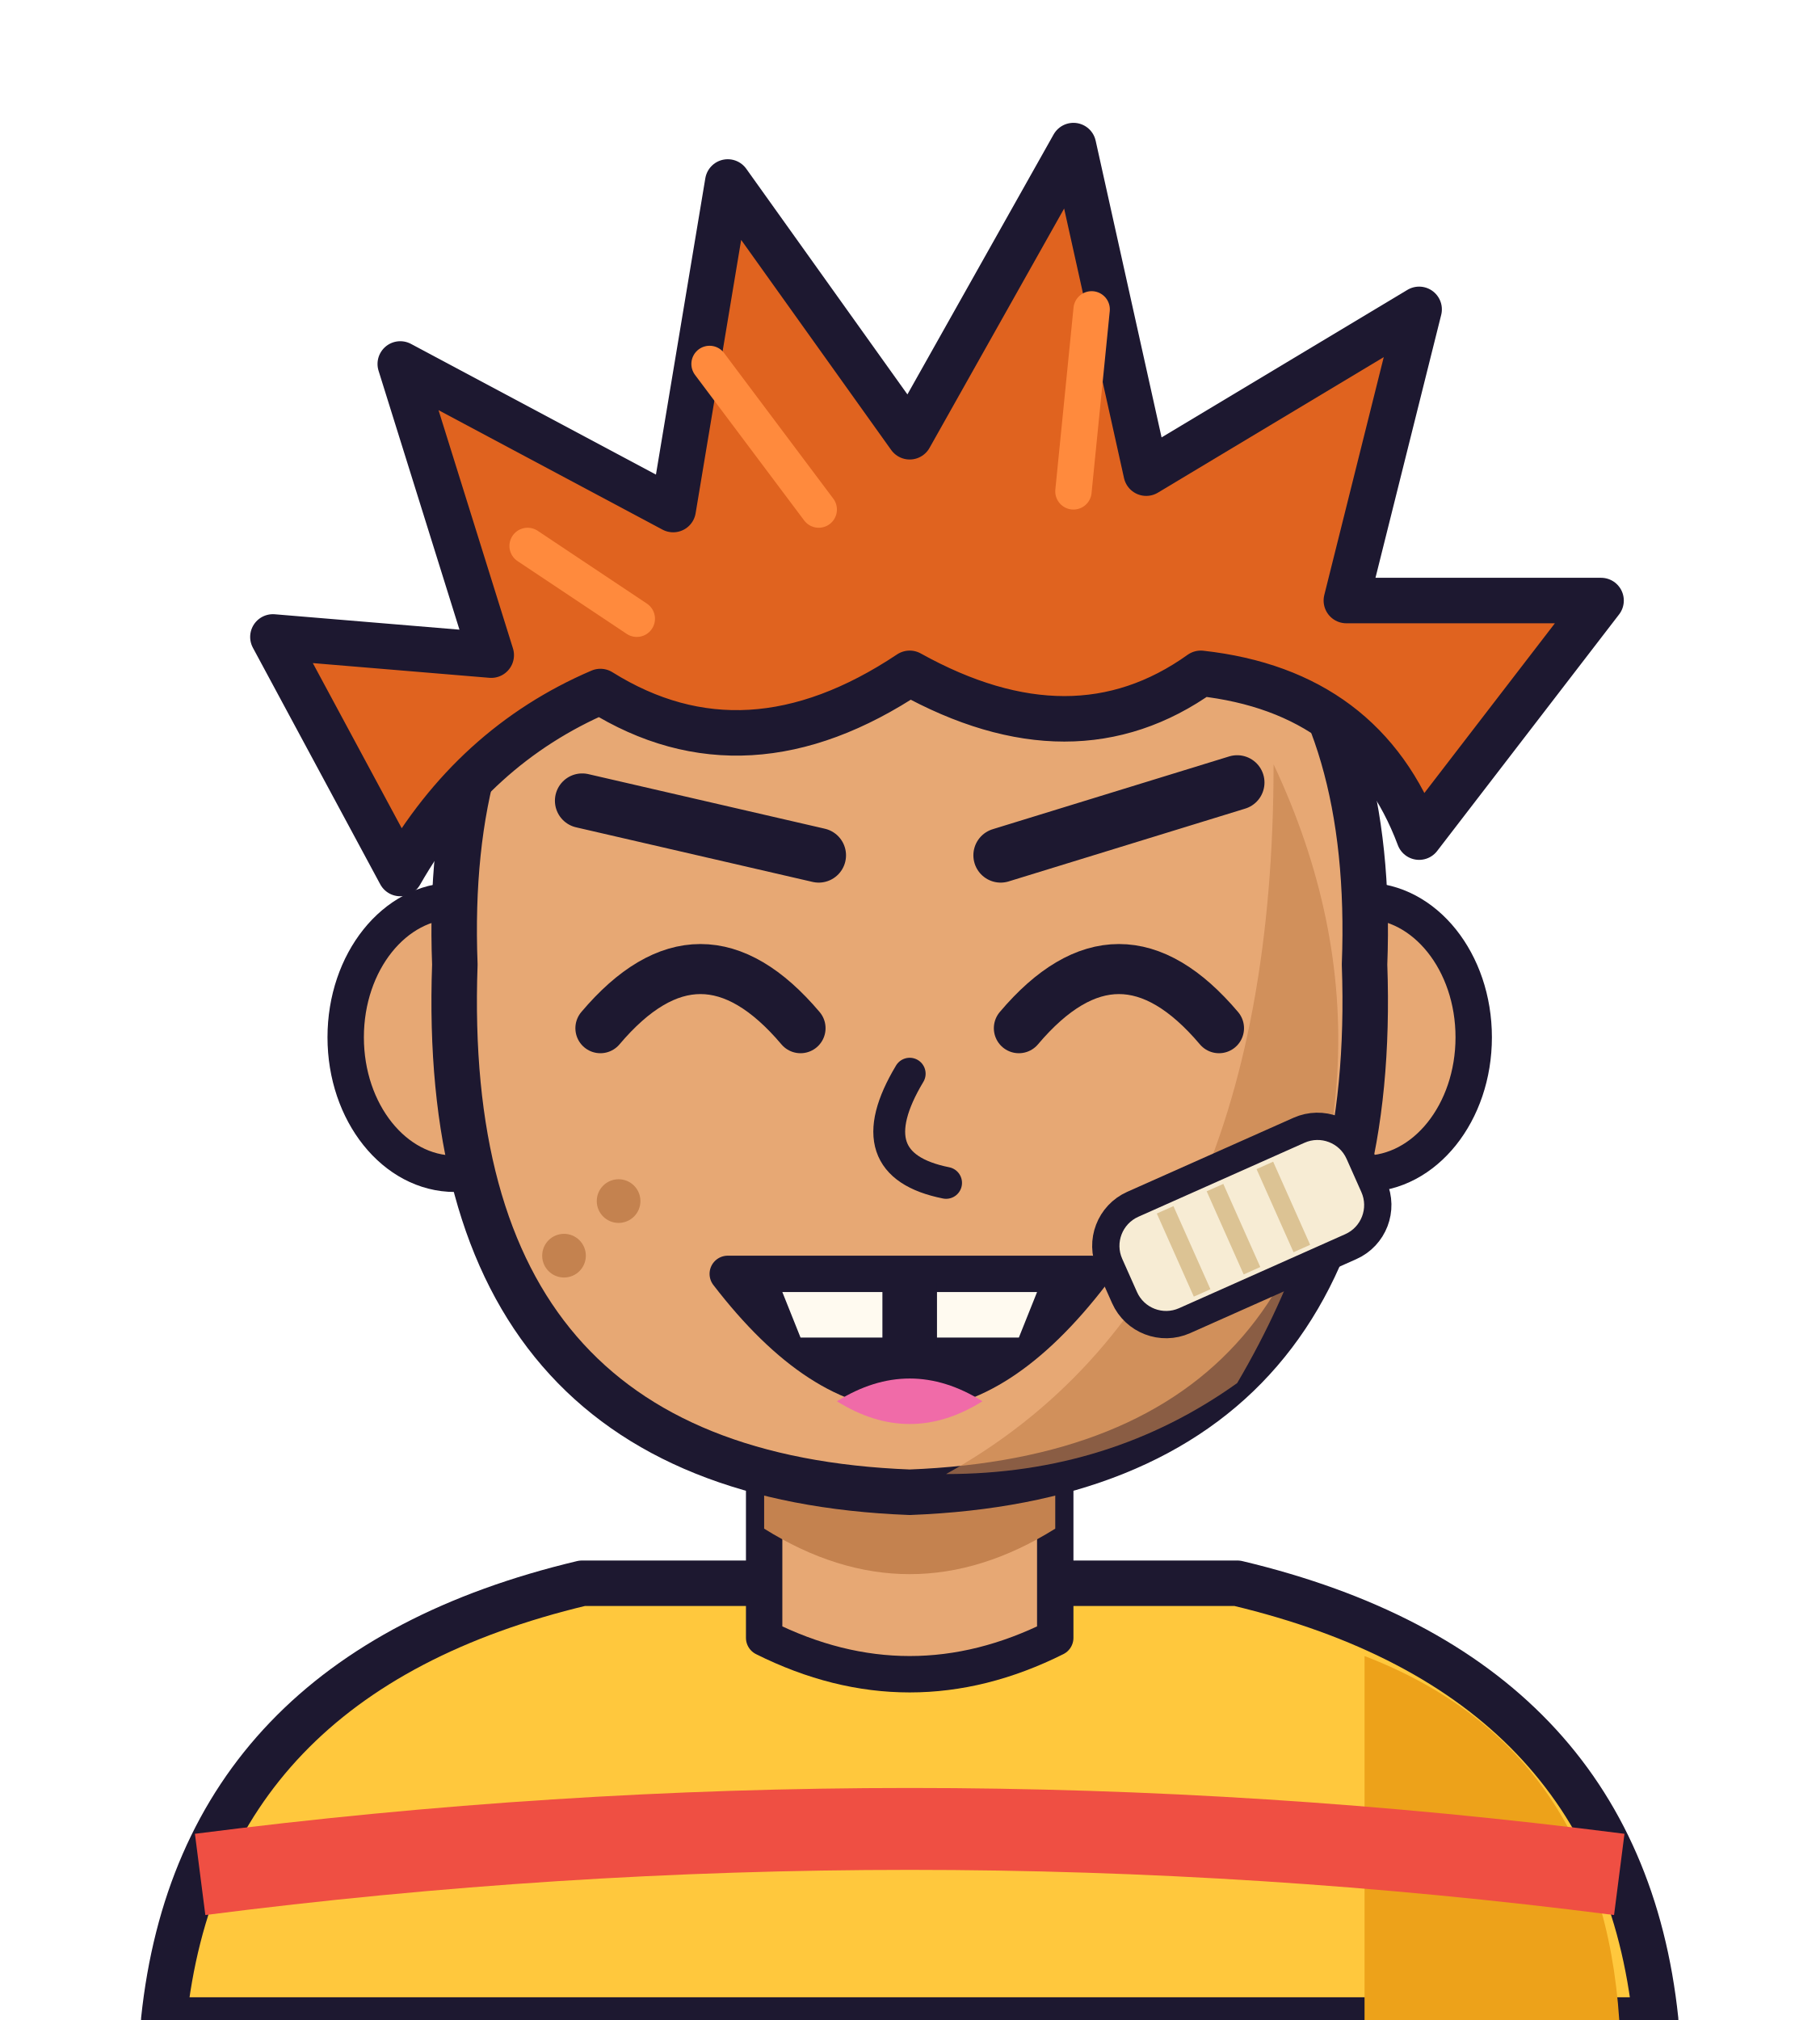
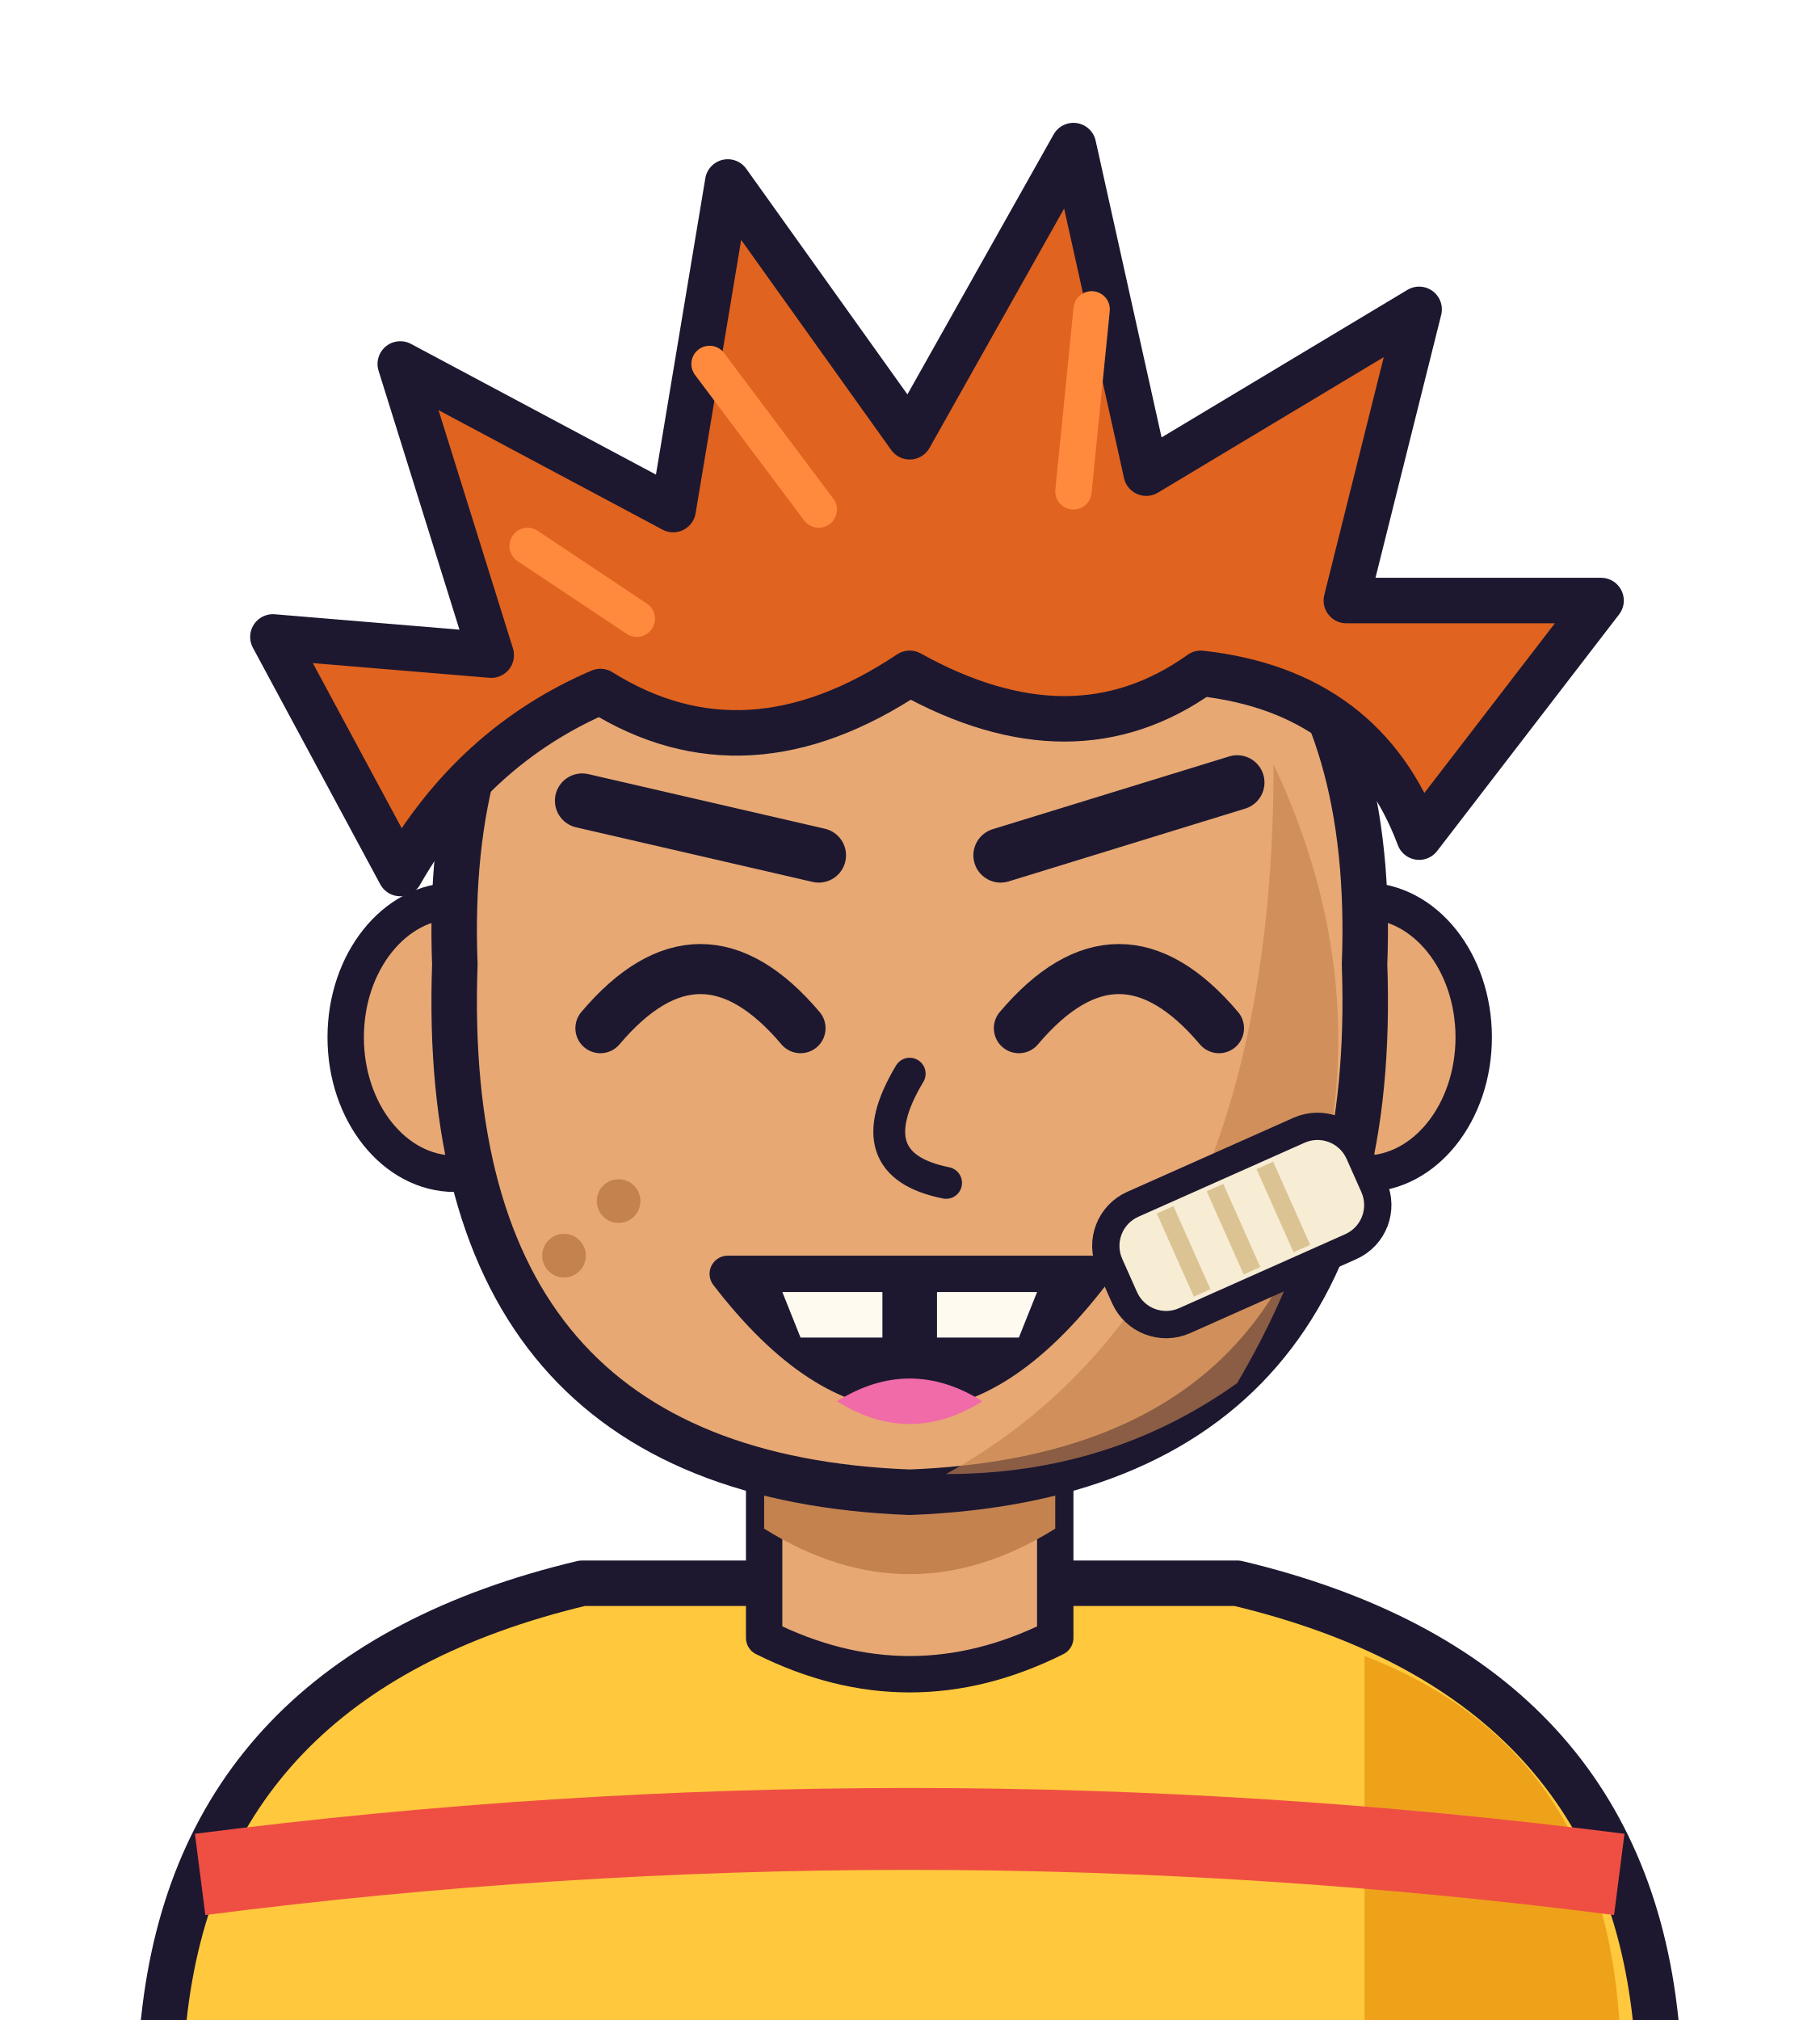
<svg xmlns="http://www.w3.org/2000/svg" width="200" height="222" viewBox="0 0 200 222">
  <g>
    <g>
      <g>
-         <path d="M18 222 Q22 184 64 174 L136 174 Q178 184 182 222 Z" fill="#ffc83d" stroke="#1d1830" stroke-width="5" stroke-linejoin="round" stroke-linecap="round" />
+         <path d="M16 240 L18 222 Q22 184 64 174 L136 174 Q178 184 182 222 L184 240 Z" fill="#ffc83d" stroke="#1d1830" stroke-width="5" stroke-linejoin="round" stroke-linecap="round" />
        <path d="M150 182 Q176 192 178 222 L150 222 Z" fill="#eda21a" />
      </g>
      <path d="M22 206 Q100 196 178 206" fill="none" stroke="#ef4f43" stroke-width="9" />
    </g>
    <g>
      <path d="M84 150 L84 180 Q100 188 116 180 L116 150 Z" fill="#e7a874" stroke="#1d1830" stroke-width="4" stroke-linejoin="round" stroke-linecap="round" />
      <path d="M84 158 Q100 170 116 158 L116 168 Q100 178 84 168 Z" fill="#c4824f" />
    </g>
    <ellipse cx="50" cy="114" rx="12" ry="15" fill="#e7a874" stroke="#1d1830" stroke-width="4" stroke-linejoin="round" stroke-linecap="round" />
    <ellipse cx="150" cy="114" rx="12" ry="15" fill="#e7a874" stroke="#1d1830" stroke-width="4" stroke-linejoin="round" stroke-linecap="round" />
    <path d="M50 106 Q48 54 100 52 Q152 54 150 106 Q152 162 100 164 Q48 162 50 106 Z" fill="#e7a874" stroke="#1d1830" stroke-width="5" stroke-linejoin="round" stroke-linecap="round" />
    <path d="M140 84 Q156 118 136 152 Q122 162 104 162 Q140 142 140 84 Z" fill="#c4824f" opacity="0.65" />
    <path d="M44 96 L30 70 L54 72 L44 40 L74 56 L80 20 L100 48 L118 16 L126 52 L156 34 L148 66 L176 66 L156 92 Q150 76 132 74 Q118 84 100 74 Q82 86 66 76 Q52 82 44 96 Z" fill="#e0631f" stroke="#1d1830" stroke-width="5" stroke-linejoin="round" stroke-linecap="round" />
    <path d="M78 40 L90 56 M120 34 L118 54 M58 60 L70 68" stroke="#ff8a3d" stroke-width="4" stroke-linecap="round" />
    <g transform="translate(0 0)">
      <g fill="none" stroke="#1d1830" stroke-width="5.5" stroke-linejoin="round" stroke-linecap="round">
        <path d="M66 113 Q77 100 88 113" />
        <path d="M112 113 Q123 100 134 113" />
      </g>
      <path d="M64 88 L90 94 M110 94 L136 86" fill="none" stroke="#1d1830" stroke-width="6" stroke-linejoin="round" stroke-linecap="round" />
      <g fill="#c4824f">
        <circle cx="68" cy="132" r="2.4" />
        <circle cx="62" cy="138" r="2.4" />
        <circle cx="132" cy="134" r="2.4" />
      </g>
      <g transform="rotate(-24 136 136)">
        <rect x="122" y="128" width="30" height="14" rx="5" fill="#f7ecd4" stroke="#1d1830" stroke-width="3" stroke-linejoin="round" stroke-linecap="round" />
        <path d="M130 130 L130 140 M136 130 L136 140 M142 130 L142 140" stroke="#dcc394" stroke-width="2" />
      </g>
      <path d="M100 118 Q94 128 104 130" fill="none" stroke="#1d1830" stroke-width="3.5" stroke-linejoin="round" stroke-linecap="round" />
      <g>
        <path d="M80 140 Q100 166 120 140 Z" fill="#1d1830" stroke="#1d1830" stroke-width="4" stroke-linejoin="round" stroke-linecap="round" />
        <path d="M86 142 L114 142 L112 147 L88 147 Z" fill="#fffaf0" />
        <rect x="97" y="141" width="6" height="7" fill="#1d1830" />
        <path d="M92 154 Q100 149 108 154 Q100 159 92 154 Z" fill="#f06ba8" />
      </g>
    </g>
  </g>
</svg>
